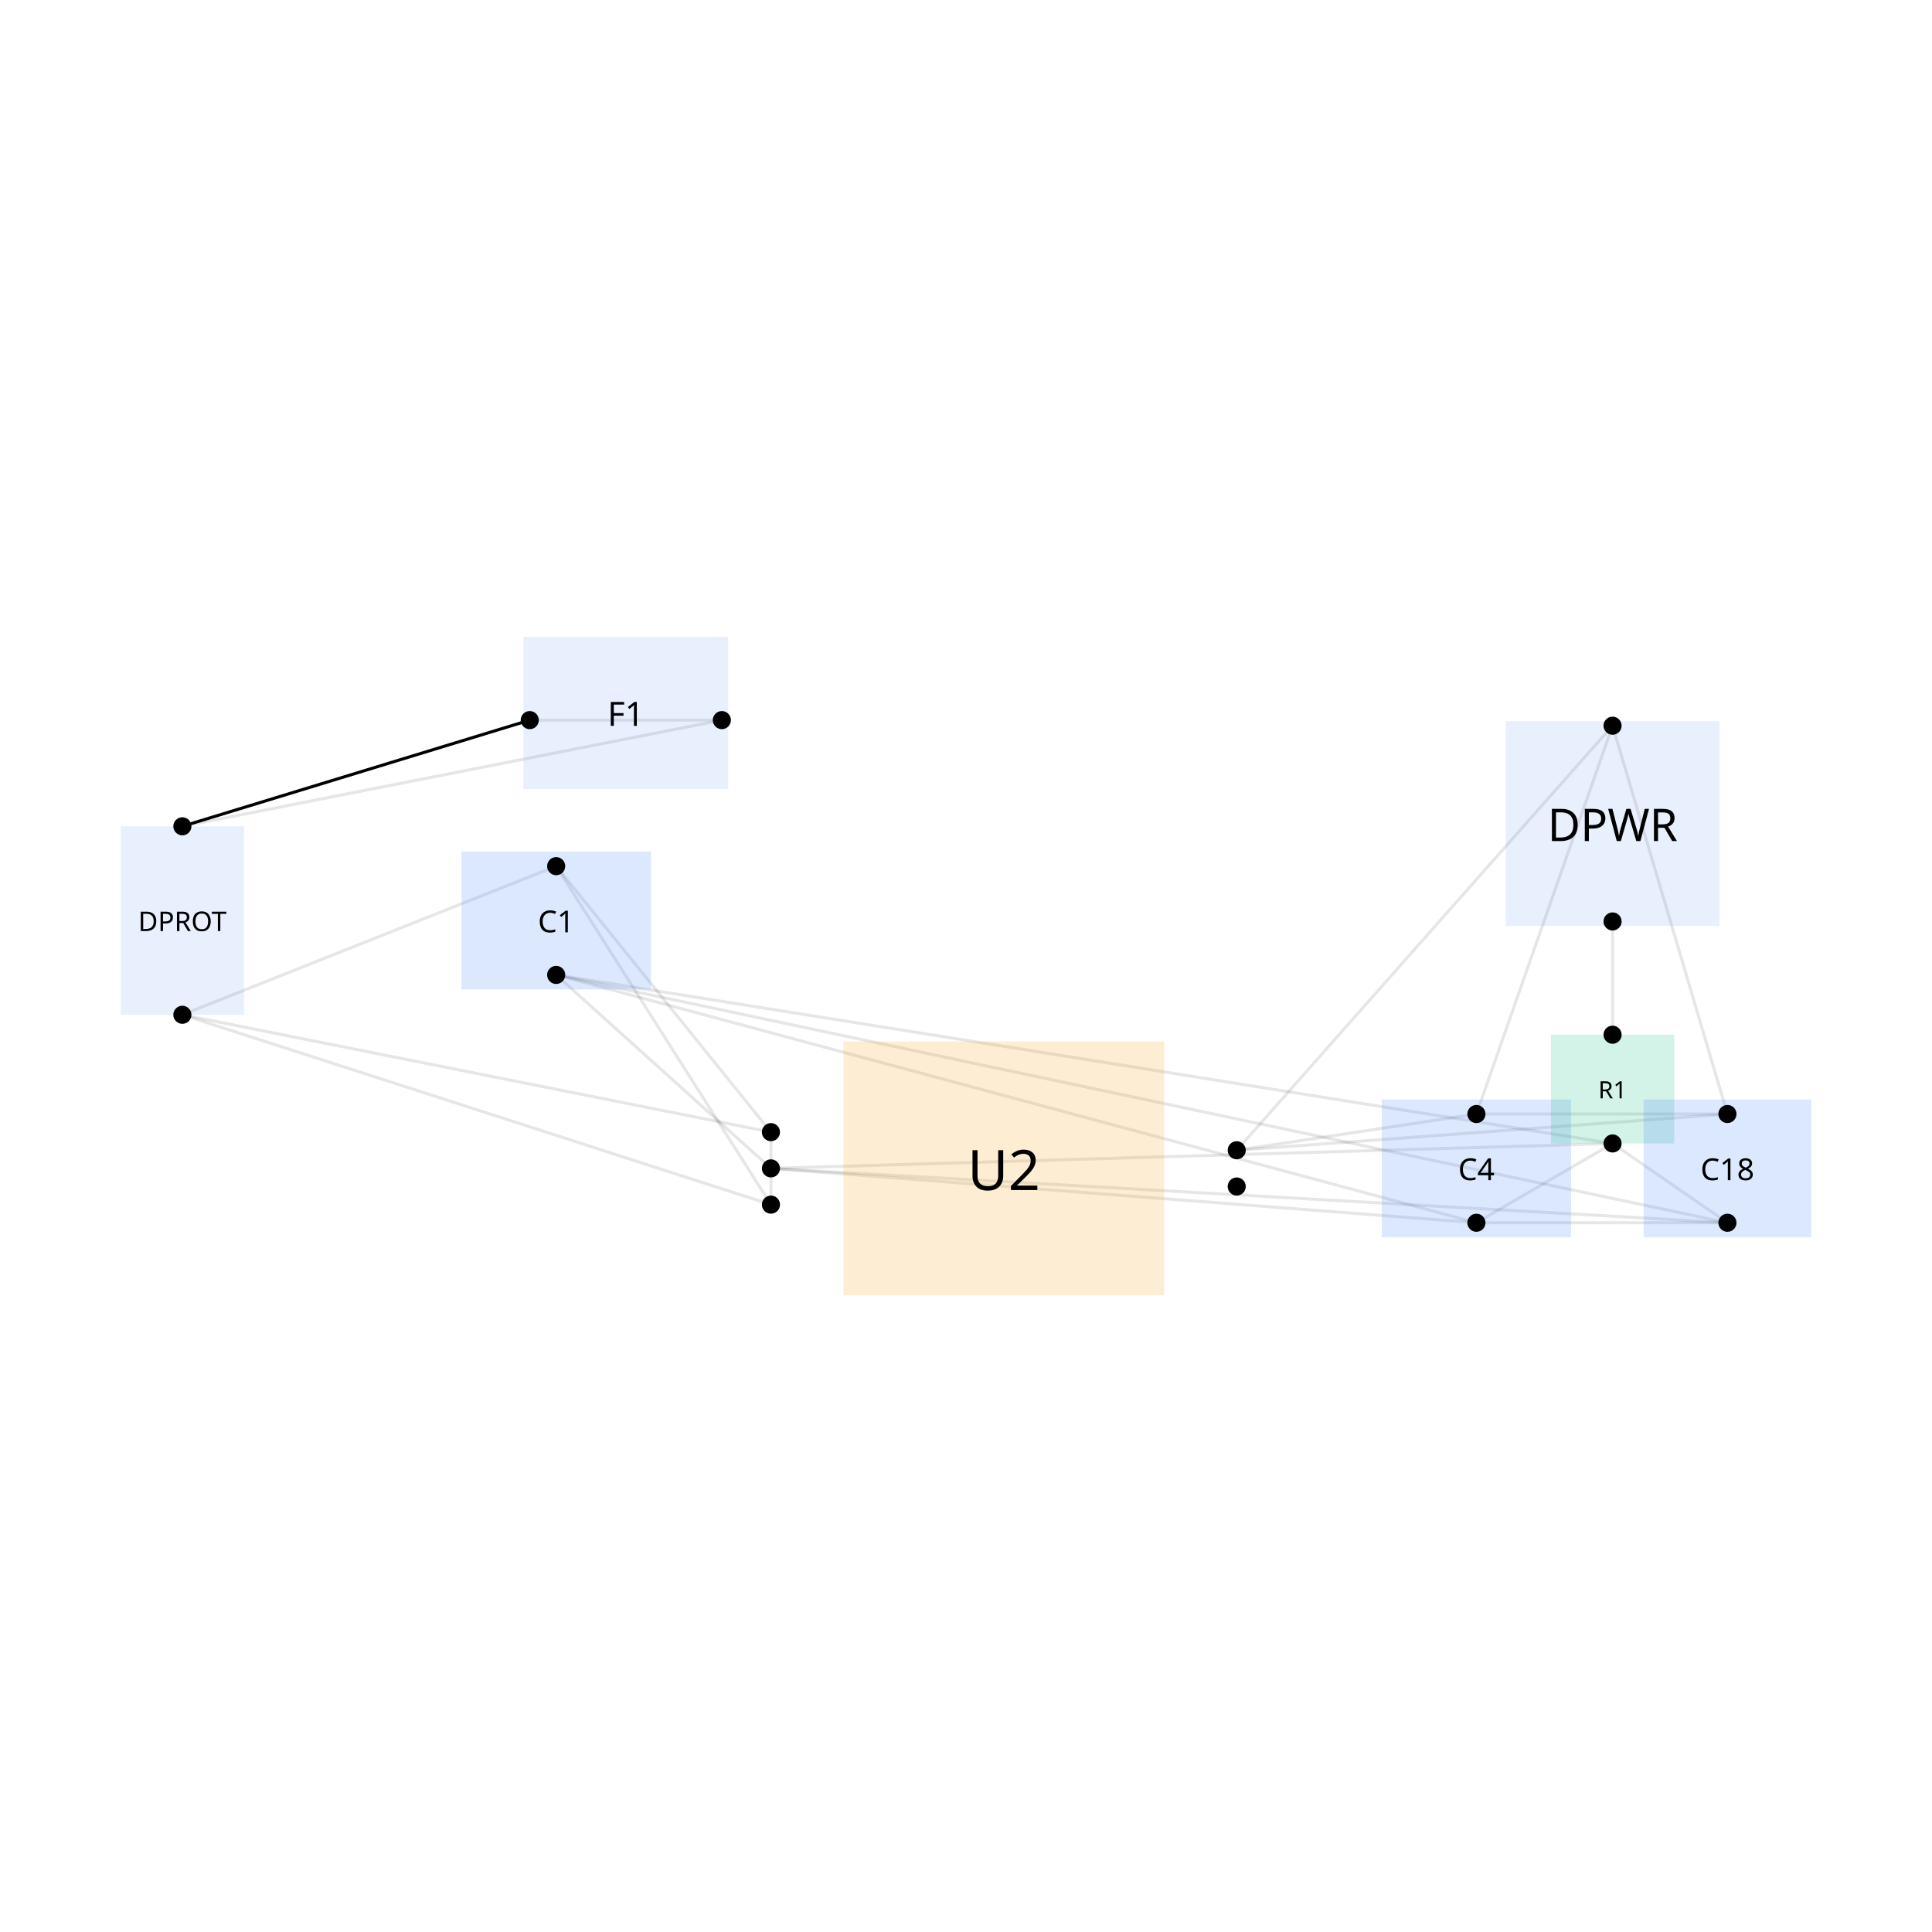
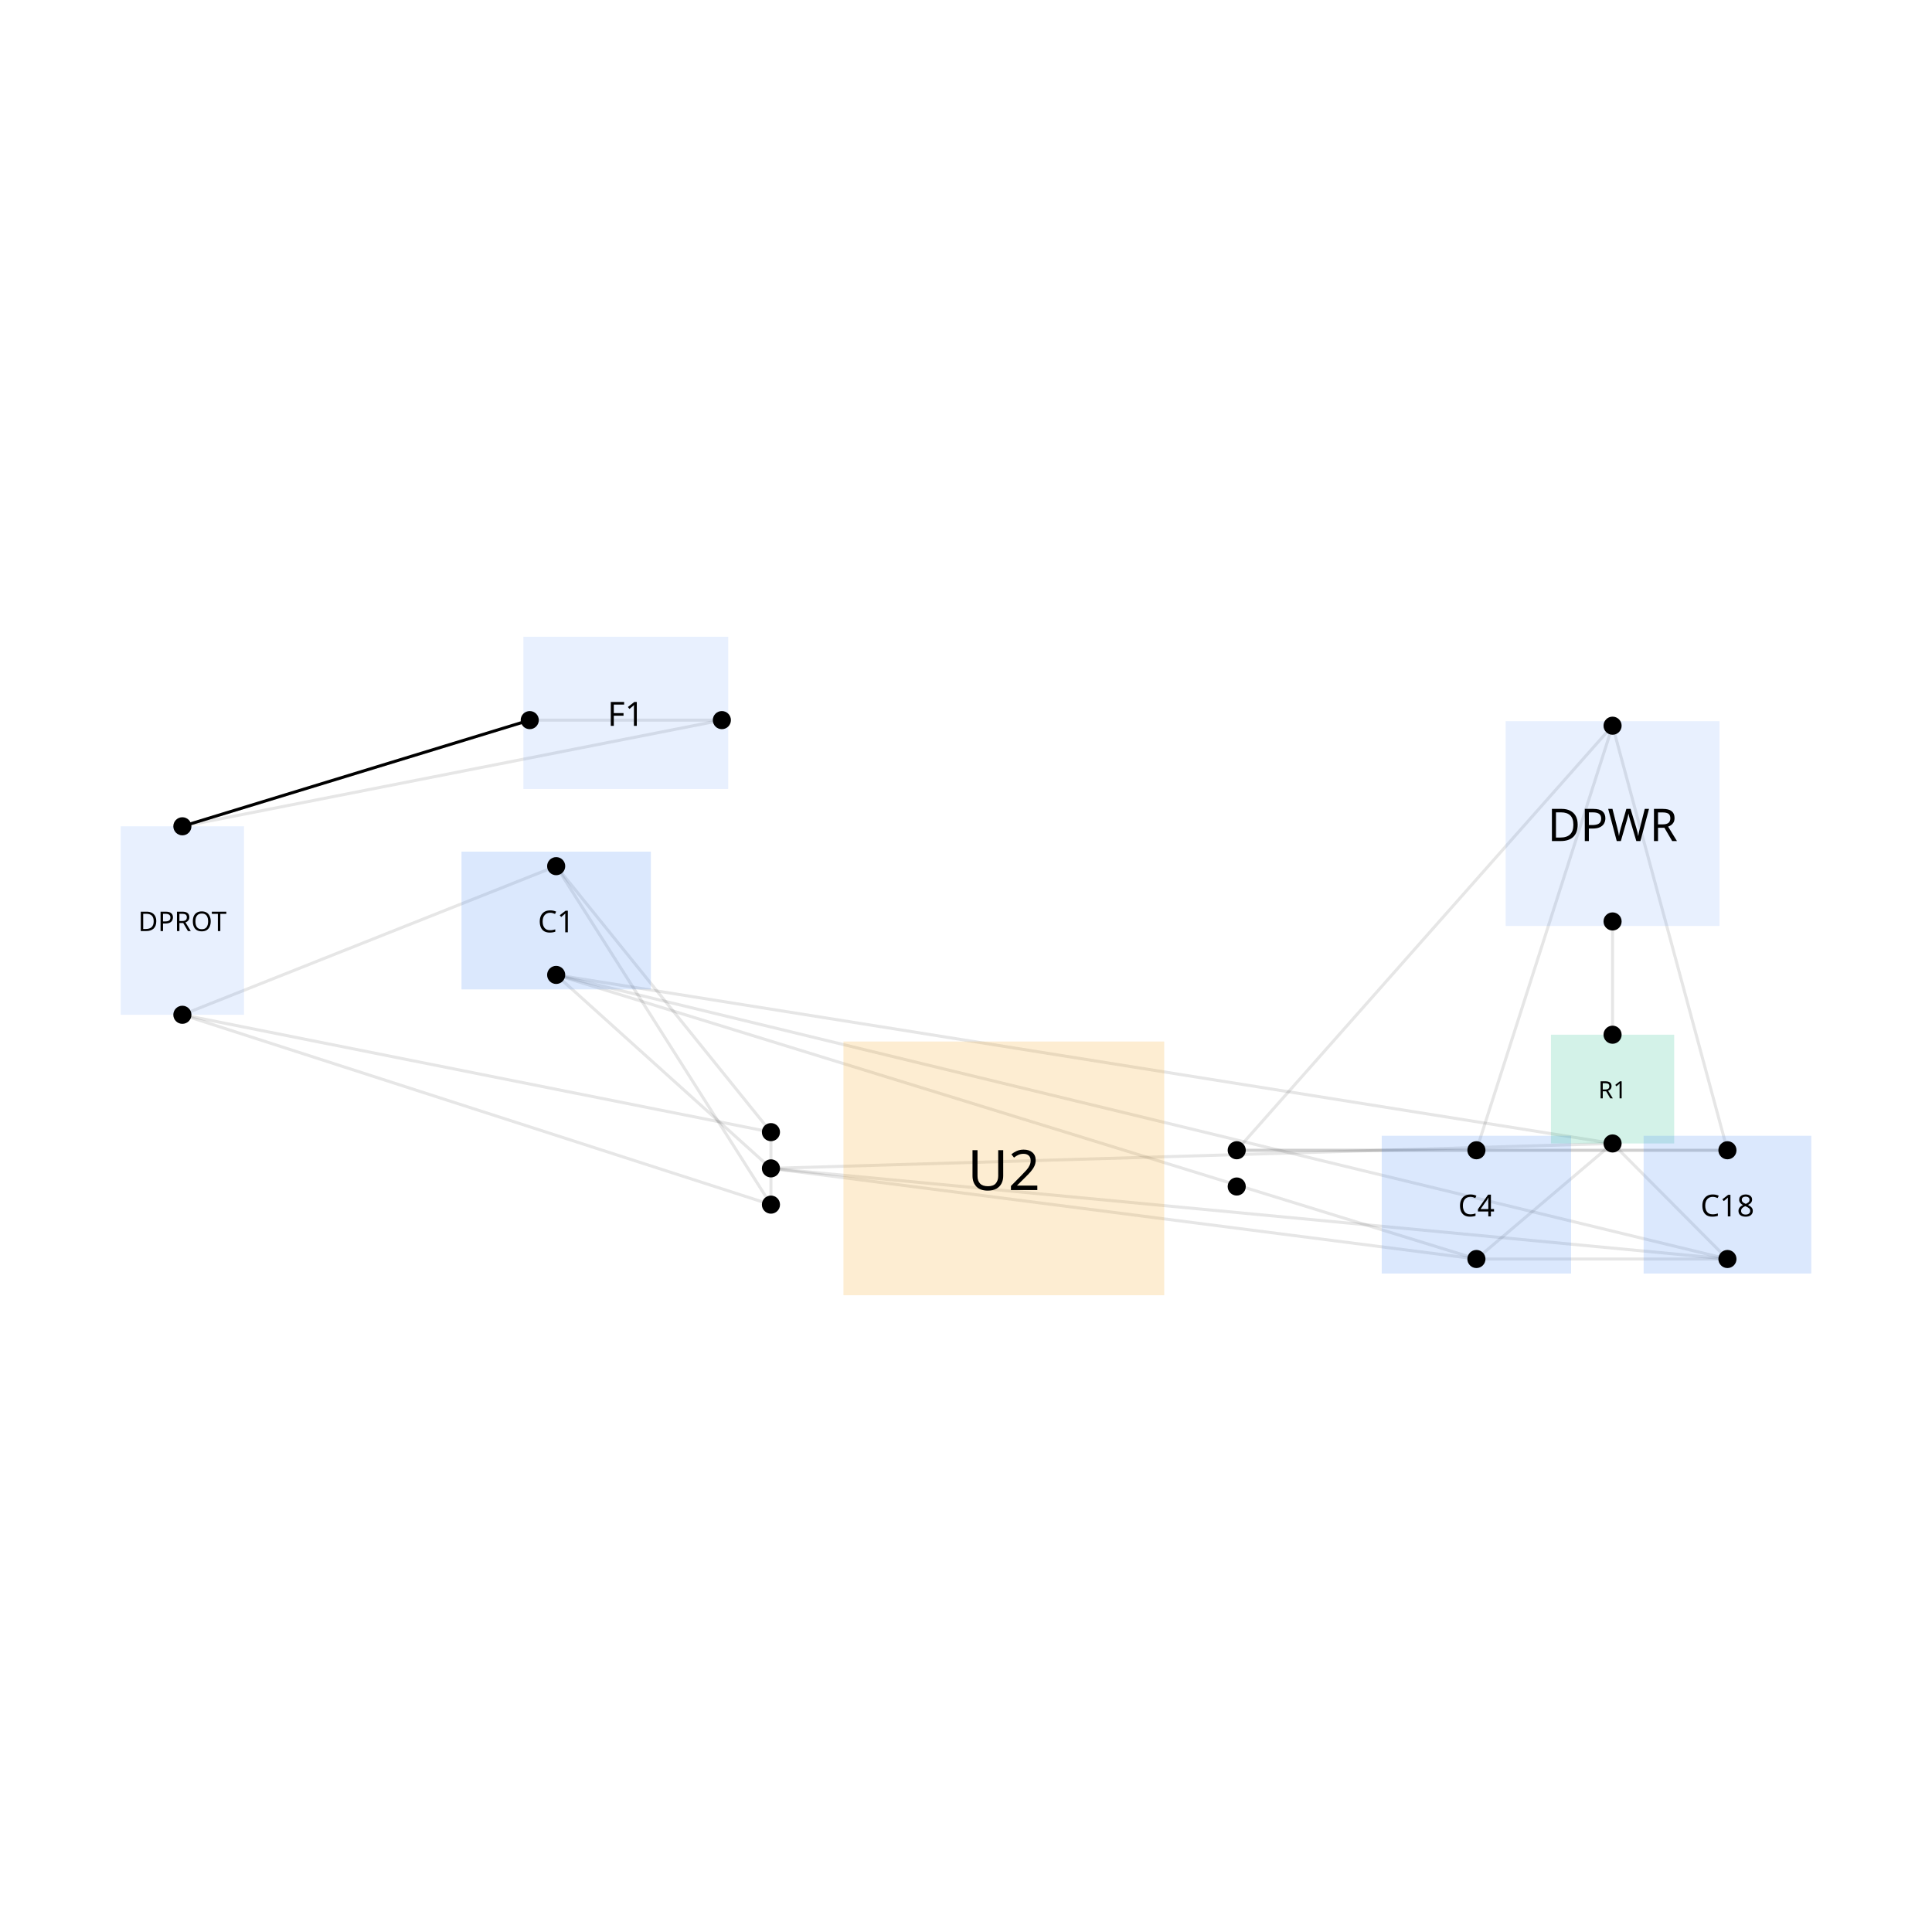
<svg xmlns="http://www.w3.org/2000/svg" width="640" height="640" viewBox="0 0 640 640">
  <rect width="100%" height="100%" fill="white" />
  <g>
    <polyline data-points="-4.532499999999999,1.8875000000000002 -1.5558333333333325,2.473333333333333" data-type="line" data-label="" points="60.413,273.721 239.124,238.549" fill="none" stroke="rgba(0,0,0,0.1)" stroke-width="1px" />
  </g>
  <g>
    <polyline data-points="-4.532499999999999,1.8875000000000002 -2.615833333333333,2.473333333333333" data-type="line" data-label="" points="60.413,273.721 175.485,238.549" fill="none" stroke="rgba(0,0,0,0.1)" stroke-width="1px" />
  </g>
  <g>
    <polyline data-points="-1.5558333333333325,2.473333333333333 -2.615833333333333,2.473333333333333" data-type="line" data-label="" points="239.124,238.549 175.485,238.549" fill="none" stroke="rgba(0,0,0,0.1)" stroke-width="1px" />
  </g>
  <g>
    <polyline data-points="-4.532499999999999,0.8475000000000001 -1.2850000000000001,0.2" data-type="line" data-label="" points="60.413,336.16 255.385,375.034" fill="none" stroke="rgba(0,0,0,0.1)" stroke-width="1px" />
  </g>
  <g>
    <polyline data-points="-4.532499999999999,0.8475000000000001 -1.2850000000000001,-0.2" data-type="line" data-label="" points="60.413,336.16 255.385,399.049" fill="none" stroke="rgba(0,0,0,0.1)" stroke-width="1px" />
  </g>
  <g>
    <polyline data-points="-4.532499999999999,0.8475000000000001 -2.469999999999999,1.6675000000000002" data-type="line" data-label="" points="60.413,336.16 184.24,286.929" fill="none" stroke="rgba(0,0,0,0.1)" stroke-width="1px" />
  </g>
  <g>
    <polyline data-points="-1.2850000000000001,0.2 -1.2850000000000001,-0.2" data-type="line" data-label="" points="255.385,375.034 255.385,399.049" fill="none" stroke="rgba(0,0,0,0.1)" stroke-width="1px" />
  </g>
  <g>
    <polyline data-points="-1.2850000000000001,0.2 -2.469999999999999,1.6675000000000002" data-type="line" data-label="" points="255.385,375.034 184.24,286.929" fill="none" stroke="rgba(0,0,0,0.1)" stroke-width="1px" />
  </g>
  <g>
    <polyline data-points="-1.2850000000000001,-0.2 -2.469999999999999,1.6675000000000002" data-type="line" data-label="" points="255.385,399.049 184.24,286.929" fill="none" stroke="rgba(0,0,0,0.1)" stroke-width="1px" />
  </g>
  <g>
    <polyline data-points="-1.2850000000000001,0 -2.469999999999999,1.0675000000000001" data-type="line" data-label="" points="255.385,387.042 184.24,322.952" fill="none" stroke="rgba(0,0,0,0.1)" stroke-width="1px" />
  </g>
  <g>
-     <polyline data-points="-1.2850000000000001,0 2.6075,-0.3" data-type="line" data-label="" points="255.385,387.042 489.081,405.053" fill="none" stroke="rgba(0,0,0,0.1)" stroke-width="1px" />
+     <polyline data-points="-1.2850000000000001,0 2.6075,-0.4999999999999997" data-type="line" data-label="" points="255.385,387.042 489.081,417.061" fill="none" stroke="rgba(0,0,0,0.1)" stroke-width="1px" />
  </g>
  <g>
    <polyline data-points="-1.2850000000000001,0 3.35875,0.13749999999999934" data-type="line" data-label="" points="255.385,387.042 534.184,378.787" fill="none" stroke="rgba(0,0,0,0.1)" stroke-width="1px" />
  </g>
  <g>
-     <polyline data-points="-1.2850000000000001,0 3.9924999999999997,-0.3" data-type="line" data-label="" points="255.385,387.042 572.233,405.053" fill="none" stroke="rgba(0,0,0,0.1)" stroke-width="1px" />
+     <polyline data-points="-1.2850000000000001,0 3.9924999999999997,-0.4999999999999997" data-type="line" data-label="" points="255.385,387.042 572.233,417.061" fill="none" stroke="rgba(0,0,0,0.1)" stroke-width="1px" />
  </g>
  <g>
-     <polyline data-points="-2.469999999999999,1.0675000000000001 2.6075,-0.3" data-type="line" data-label="" points="184.24,322.952 489.081,405.053" fill="none" stroke="rgba(0,0,0,0.1)" stroke-width="1px" />
+     <polyline data-points="-2.469999999999999,1.0675000000000001 2.6075,-0.4999999999999997" data-type="line" data-label="" points="184.24,322.952 489.081,417.061" fill="none" stroke="rgba(0,0,0,0.1)" stroke-width="1px" />
  </g>
  <g>
    <polyline data-points="-2.469999999999999,1.0675000000000001 3.35875,0.13749999999999934" data-type="line" data-label="" points="184.24,322.952 534.184,378.787" fill="none" stroke="rgba(0,0,0,0.1)" stroke-width="1px" />
  </g>
  <g>
-     <polyline data-points="-2.469999999999999,1.0675000000000001 3.9924999999999997,-0.3" data-type="line" data-label="" points="184.24,322.952 572.233,405.053" fill="none" stroke="rgba(0,0,0,0.1)" stroke-width="1px" />
+     <polyline data-points="-2.469999999999999,1.0675000000000001 3.9924999999999997,-0.4999999999999997" data-type="line" data-label="" points="184.24,322.952 572.233,417.061" fill="none" stroke="rgba(0,0,0,0.1)" stroke-width="1px" />
  </g>
  <g>
-     <polyline data-points="2.6075,-0.3 3.35875,0.13749999999999934" data-type="line" data-label="" points="489.081,405.053 534.184,378.787" fill="none" stroke="rgba(0,0,0,0.1)" stroke-width="1px" />
+     <polyline data-points="2.6075,-0.4999999999999997 3.35875,0.13749999999999934" data-type="line" data-label="" points="489.081,417.061 534.184,378.787" fill="none" stroke="rgba(0,0,0,0.1)" stroke-width="1px" />
  </g>
  <g>
-     <polyline data-points="2.6075,-0.3 3.9924999999999997,-0.3" data-type="line" data-label="" points="489.081,405.053 572.233,405.053" fill="none" stroke="rgba(0,0,0,0.1)" stroke-width="1px" />
+     <polyline data-points="2.6075,-0.4999999999999997 3.9924999999999997,-0.4999999999999997" data-type="line" data-label="" points="489.081,417.061 572.233,417.061" fill="none" stroke="rgba(0,0,0,0.1)" stroke-width="1px" />
  </g>
  <g>
-     <polyline data-points="3.35875,0.13749999999999934 3.9924999999999997,-0.3" data-type="line" data-label="" points="534.184,378.787 572.233,405.053" fill="none" stroke="rgba(0,0,0,0.1)" stroke-width="1px" />
+     <polyline data-points="3.35875,0.13749999999999934 3.9924999999999997,-0.4999999999999997" data-type="line" data-label="" points="534.184,378.787 572.233,417.061" fill="none" stroke="rgba(0,0,0,0.1)" stroke-width="1px" />
  </g>
  <g>
-     <polyline data-points="1.2850000000000001,0.1 2.6075,0.3" data-type="line" data-label="" points="409.681,381.038 489.081,369.031" fill="none" stroke="rgba(0,0,0,0.1)" stroke-width="1px" />
+     <polyline data-points="1.2850000000000001,0.1 2.6075,0.10000000000000026" data-type="line" data-label="" points="409.681,381.038 489.081,381.038" fill="none" stroke="rgba(0,0,0,0.1)" stroke-width="1px" />
  </g>
  <g>
    <polyline data-points="1.2850000000000001,0.1 3.35875,2.4424999999999994" data-type="line" data-label="" points="409.681,381.038 534.184,240.4" fill="none" stroke="rgba(0,0,0,0.1)" stroke-width="1px" />
  </g>
  <g>
-     <polyline data-points="1.2850000000000001,0.1 3.9924999999999997,0.3" data-type="line" data-label="" points="409.681,381.038 572.233,369.031" fill="none" stroke="rgba(0,0,0,0.1)" stroke-width="1px" />
+     <polyline data-points="1.2850000000000001,0.1 3.9924999999999997,0.10000000000000026" data-type="line" data-label="" points="409.681,381.038 572.233,381.038" fill="none" stroke="rgba(0,0,0,0.1)" stroke-width="1px" />
  </g>
  <g>
-     <polyline data-points="2.6075,0.3 3.35875,2.4424999999999994" data-type="line" data-label="" points="489.081,369.031 534.184,240.4" fill="none" stroke="rgba(0,0,0,0.1)" stroke-width="1px" />
+     <polyline data-points="2.6075,0.10000000000000026 3.35875,2.4424999999999994" data-type="line" data-label="" points="489.081,381.038 534.184,240.4" fill="none" stroke="rgba(0,0,0,0.1)" stroke-width="1px" />
  </g>
  <g>
-     <polyline data-points="2.6075,0.3 3.9924999999999997,0.3" data-type="line" data-label="" points="489.081,369.031 572.233,369.031" fill="none" stroke="rgba(0,0,0,0.1)" stroke-width="1px" />
+     <polyline data-points="2.6075,0.10000000000000026 3.9924999999999997,0.10000000000000026" data-type="line" data-label="" points="489.081,381.038 572.233,381.038" fill="none" stroke="rgba(0,0,0,0.1)" stroke-width="1px" />
  </g>
  <g>
-     <polyline data-points="3.35875,2.4424999999999994 3.9924999999999997,0.3" data-type="line" data-label="" points="534.184,240.4 572.233,369.031" fill="none" stroke="rgba(0,0,0,0.1)" stroke-width="1px" />
+     <polyline data-points="3.35875,2.4424999999999994 3.9924999999999997,0.10000000000000026" data-type="line" data-label="" points="534.184,240.4 572.233,381.038" fill="none" stroke="rgba(0,0,0,0.1)" stroke-width="1px" />
  </g>
  <g>
    <polyline data-points="3.35875,1.3624999999999994 3.35875,0.7374999999999994" data-type="line" data-label="" points="534.184,305.241 534.184,342.764" fill="none" stroke="rgba(0,0,0,0.1)" stroke-width="1px" />
  </g>
  <g>
    <polyline data-points="-2.615833333333333,2.473333333333333 -4.532499999999999,1.8875000000000002" data-type="line" data-label="" points="175.485,238.549 60.413,273.721" fill="none" stroke="black" stroke-width="1px" />
  </g>
  <g>
    <rect data-type="rect" data-label="DPROT" data-x="-4.532499999999999" data-y="1.3675000000000002" x="40" y="273.721" width="40.826" height="62.439" fill="rgba(59, 130, 246, 0.12)" stroke="none" stroke-width="0.017" />
  </g>
  <g>
    <rect data-type="rect" data-label="F1" data-x="-2.0858333333333325" data-y="2.513333333333333" x="173.383" y="210.932" width="67.842" height="50.432" fill="rgba(59, 130, 246, 0.12)" stroke="none" stroke-width="0.017" />
  </g>
  <g>
    <rect data-type="rect" data-label="U2" data-x="0" data-y="0" x="279.4" y="345.016" width="106.266" height="84.053" fill="rgba(245, 158, 11, 0.18)" stroke="none" stroke-width="0.017" />
  </g>
  <g>
    <rect data-type="rect" data-label="C1" data-x="-2.469999999999999" data-y="1.3675000000000002" x="152.871" y="282.126" width="62.739" height="45.629" fill="rgba(59, 130, 246, 0.18)" stroke="none" stroke-width="0.017" />
  </g>
  <g>
-     <rect data-type="rect" data-label="C4" data-x="2.6075" data-y="0" x="457.711" y="364.228" width="62.739" height="45.629" fill="rgba(59, 130, 246, 0.18)" stroke="none" stroke-width="0.017" />
+     <rect data-type="rect" data-label="C4" data-x="2.6075" data-y="-0.19999999999999973" x="457.711" y="376.235" width="62.739" height="45.629" fill="rgba(59, 130, 246, 0.18)" stroke="none" stroke-width="0.017" />
  </g>
  <g>
    <rect data-type="rect" data-label="DPWR" data-x="3.35875" data-y="1.9024999999999994" x="498.762" y="238.899" width="70.844" height="67.842" fill="rgba(59, 130, 246, 0.12)" stroke="none" stroke-width="0.017" />
  </g>
  <g>
    <rect data-type="rect" data-label="R1" data-x="3.35875" data-y="0.43749999999999933" x="513.771" y="342.764" width="40.826" height="36.023" fill="rgba(16, 185, 129, 0.18)" stroke="none" stroke-width="0.017" />
  </g>
  <g>
-     <rect data-type="rect" data-label="C18" data-x="3.9924999999999997" data-y="0" x="544.465" y="364.228" width="55.535" height="45.629" fill="rgba(59, 130, 246, 0.18)" stroke="none" stroke-width="0.017" />
+     <rect data-type="rect" data-label="C18" data-x="3.9924999999999997" data-y="-0.19999999999999973" x="544.465" y="376.235" width="55.535" height="45.629" fill="rgba(59, 130, 246, 0.18)" stroke="none" stroke-width="0.017" />
  </g>
  <text data-type="text" data-label="DPROT" data-x="-4.532499999999999" data-y="1.3675000000000002" x="60.413" y="304.941" fill="black" font-size="8.982" font-family="sans-serif" text-anchor="middle" dominant-baseline="central">DPROT</text>
  <text data-type="text" data-label="F1" data-x="-2.0858333333333325" data-y="2.513333333333333" x="207.305" y="236.148" fill="black" font-size="11.095" font-family="sans-serif" text-anchor="middle" dominant-baseline="central">F1</text>
  <text data-type="text" data-label="U2" data-x="0" data-y="0" x="332.533" y="387.042" fill="black" font-size="18.492" font-family="sans-serif" text-anchor="middle" dominant-baseline="central">U2</text>
  <text data-type="text" data-label="C1" data-x="-2.469999999999999" data-y="1.3675000000000002" x="184.24" y="304.941" fill="black" font-size="10.038" font-family="sans-serif" text-anchor="middle" dominant-baseline="central">C1</text>
-   <text data-type="text" data-label="C4" data-x="2.6075" data-y="0" x="489.081" y="387.042" fill="black" font-size="10.038" font-family="sans-serif" text-anchor="middle" dominant-baseline="central">C4</text>
+   <text data-type="text" data-label="C4" data-x="2.6075" data-y="-0.19999999999999973" x="489.081" y="399.049" fill="black" font-size="10.038" font-family="sans-serif" text-anchor="middle" dominant-baseline="central">C4</text>
  <text data-type="text" data-label="DPWR" data-x="3.35875" data-y="1.9024999999999994" x="534.184" y="272.821" fill="black" font-size="14.925" font-family="sans-serif" text-anchor="middle" dominant-baseline="central">DPWR</text>
  <text data-type="text" data-label="R1" data-x="3.35875" data-y="0.43749999999999933" x="534.184" y="360.775" fill="black" font-size="7.925" font-family="sans-serif" text-anchor="middle" dominant-baseline="central">R1</text>
-   <text data-type="text" data-label="C18" data-x="3.9924999999999997" data-y="0" x="572.233" y="387.042" fill="black" font-size="10.038" font-family="sans-serif" text-anchor="middle" dominant-baseline="central">C18</text>
+   <text data-type="text" data-label="C18" data-x="3.9924999999999997" data-y="-0.19999999999999973" x="572.233" y="399.049" fill="black" font-size="10.038" font-family="sans-serif" text-anchor="middle" dominant-baseline="central">C18</text>
  <g>
    <circle data-type="point" data-label="DPROT.1 (unnamedsubcircuitsubcircuit_source_group_0_connectivity_net0)" data-x="-4.532499999999999" data-y="1.8875000000000002" cx="60.413" cy="273.721" r="3" fill="black" />
  </g>
  <g>
    <circle data-type="point" data-label="DPROT.2 (unnamedsubcircuitsubcircuit_source_group_0_connectivity_net1)" data-x="-4.532499999999999" data-y="0.8475000000000001" cx="60.413" cy="336.16" r="3" fill="black" />
  </g>
  <g>
    <circle data-type="point" data-label="F1.1 (unnamedsubcircuitsubcircuit_source_group_0_connectivity_net0)" data-x="-1.5558333333333325" data-y="2.473333333333333" cx="239.124" cy="238.549" r="3" fill="black" />
  </g>
  <g>
    <circle data-type="point" data-label="F1.2 (unnamedsubcircuitsubcircuit_source_group_0_connectivity_net0)" data-x="-2.615833333333333" data-y="2.473333333333333" cx="175.485" cy="238.549" r="3" fill="black" />
  </g>
  <g>
    <circle data-type="point" data-label="U2.1 (unnamedsubcircuitsubcircuit_source_group_0_connectivity_net1)" data-x="-1.2850000000000001" data-y="0.2" cx="255.385" cy="375.034" r="3" fill="black" />
  </g>
  <g>
    <circle data-type="point" data-label="U2.2 (unnamedsubcircuitsubcircuit_source_group_0_connectivity_net3)" data-x="-1.2850000000000001" data-y="0" cx="255.385" cy="387.042" r="3" fill="black" />
  </g>
  <g>
    <circle data-type="point" data-label="U2.3 (unnamedsubcircuitsubcircuit_source_group_0_connectivity_net1)" data-x="-1.2850000000000001" data-y="-0.2" cx="255.385" cy="399.049" r="3" fill="black" />
  </g>
  <g>
    <circle data-type="point" data-label="U2.4" data-x="1.2850000000000001" data-y="-0.1" cx="409.681" cy="393.046" r="3" fill="black" />
  </g>
  <g>
    <circle data-type="point" data-label="U2.5 (unnamedsubcircuitsubcircuit_source_group_0_connectivity_net2)" data-x="1.2850000000000001" data-y="0.1" cx="409.681" cy="381.038" r="3" fill="black" />
  </g>
  <g>
    <circle data-type="point" data-label="C1.1 (unnamedsubcircuitsubcircuit_source_group_0_connectivity_net1)" data-x="-2.469999999999999" data-y="1.6675000000000002" cx="184.24" cy="286.929" r="3" fill="black" />
  </g>
  <g>
    <circle data-type="point" data-label="C1.2 (unnamedsubcircuitsubcircuit_source_group_0_connectivity_net3)" data-x="-2.469999999999999" data-y="1.0675000000000001" cx="184.24" cy="322.952" r="3" fill="black" />
  </g>
  <g>
-     <circle data-type="point" data-label="C4.1 (unnamedsubcircuitsubcircuit_source_group_0_connectivity_net2)" data-x="2.6075" data-y="0.3" cx="489.081" cy="369.031" r="3" fill="black" />
+     <circle data-type="point" data-label="C4.1 (unnamedsubcircuitsubcircuit_source_group_0_connectivity_net2)" data-x="2.6075" data-y="0.10000000000000026" cx="489.081" cy="381.038" r="3" fill="black" />
  </g>
  <g>
-     <circle data-type="point" data-label="C4.2 (unnamedsubcircuitsubcircuit_source_group_0_connectivity_net3)" data-x="2.6075" data-y="-0.3" cx="489.081" cy="405.053" r="3" fill="black" />
+     <circle data-type="point" data-label="C4.2 (unnamedsubcircuitsubcircuit_source_group_0_connectivity_net3)" data-x="2.6075" data-y="-0.4999999999999997" cx="489.081" cy="417.061" r="3" fill="black" />
  </g>
  <g>
    <circle data-type="point" data-label="DPWR.1 (unnamedsubcircuitsubcircuit_source_group_0_connectivity_net2)" data-x="3.35875" data-y="2.4424999999999994" cx="534.184" cy="240.4" r="3" fill="black" />
  </g>
  <g>
    <circle data-type="point" data-label="DPWR.2 (unnamedsubcircuitsubcircuit_source_group_0_connectivity_net4)" data-x="3.35875" data-y="1.3624999999999994" cx="534.184" cy="305.241" r="3" fill="black" />
  </g>
  <g>
    <circle data-type="point" data-label="R1.1 (unnamedsubcircuitsubcircuit_source_group_0_connectivity_net4)" data-x="3.35875" data-y="0.7374999999999994" cx="534.184" cy="342.764" r="3" fill="black" />
  </g>
  <g>
    <circle data-type="point" data-label="R1.2 (unnamedsubcircuitsubcircuit_source_group_0_connectivity_net3)" data-x="3.35875" data-y="0.13749999999999934" cx="534.184" cy="378.787" r="3" fill="black" />
  </g>
  <g>
-     <circle data-type="point" data-label="C18.1 (unnamedsubcircuitsubcircuit_source_group_0_connectivity_net2)" data-x="3.9924999999999997" data-y="0.3" cx="572.233" cy="369.031" r="3" fill="black" />
+     <circle data-type="point" data-label="C18.1 (unnamedsubcircuitsubcircuit_source_group_0_connectivity_net2)" data-x="3.9924999999999997" data-y="0.10000000000000026" cx="572.233" cy="381.038" r="3" fill="black" />
  </g>
  <g>
-     <circle data-type="point" data-label="C18.2 (unnamedsubcircuitsubcircuit_source_group_0_connectivity_net3)" data-x="3.9924999999999997" data-y="-0.3" cx="572.233" cy="405.053" r="3" fill="black" />
+     <circle data-type="point" data-label="C18.2 (unnamedsubcircuitsubcircuit_source_group_0_connectivity_net3)" data-x="3.9924999999999997" data-y="-0.4999999999999997" cx="572.233" cy="417.061" r="3" fill="black" />
  </g>
  <g id="crosshair" style="display: none">
    <line id="crosshair-h" y1="0" y2="640" stroke="#666" stroke-width="0.5" />
    <line id="crosshair-v" x1="0" x2="640" stroke="#666" stroke-width="0.5" />
    <text id="coordinates" font-family="monospace" font-size="12" fill="#666" />
  </g>
</svg>
